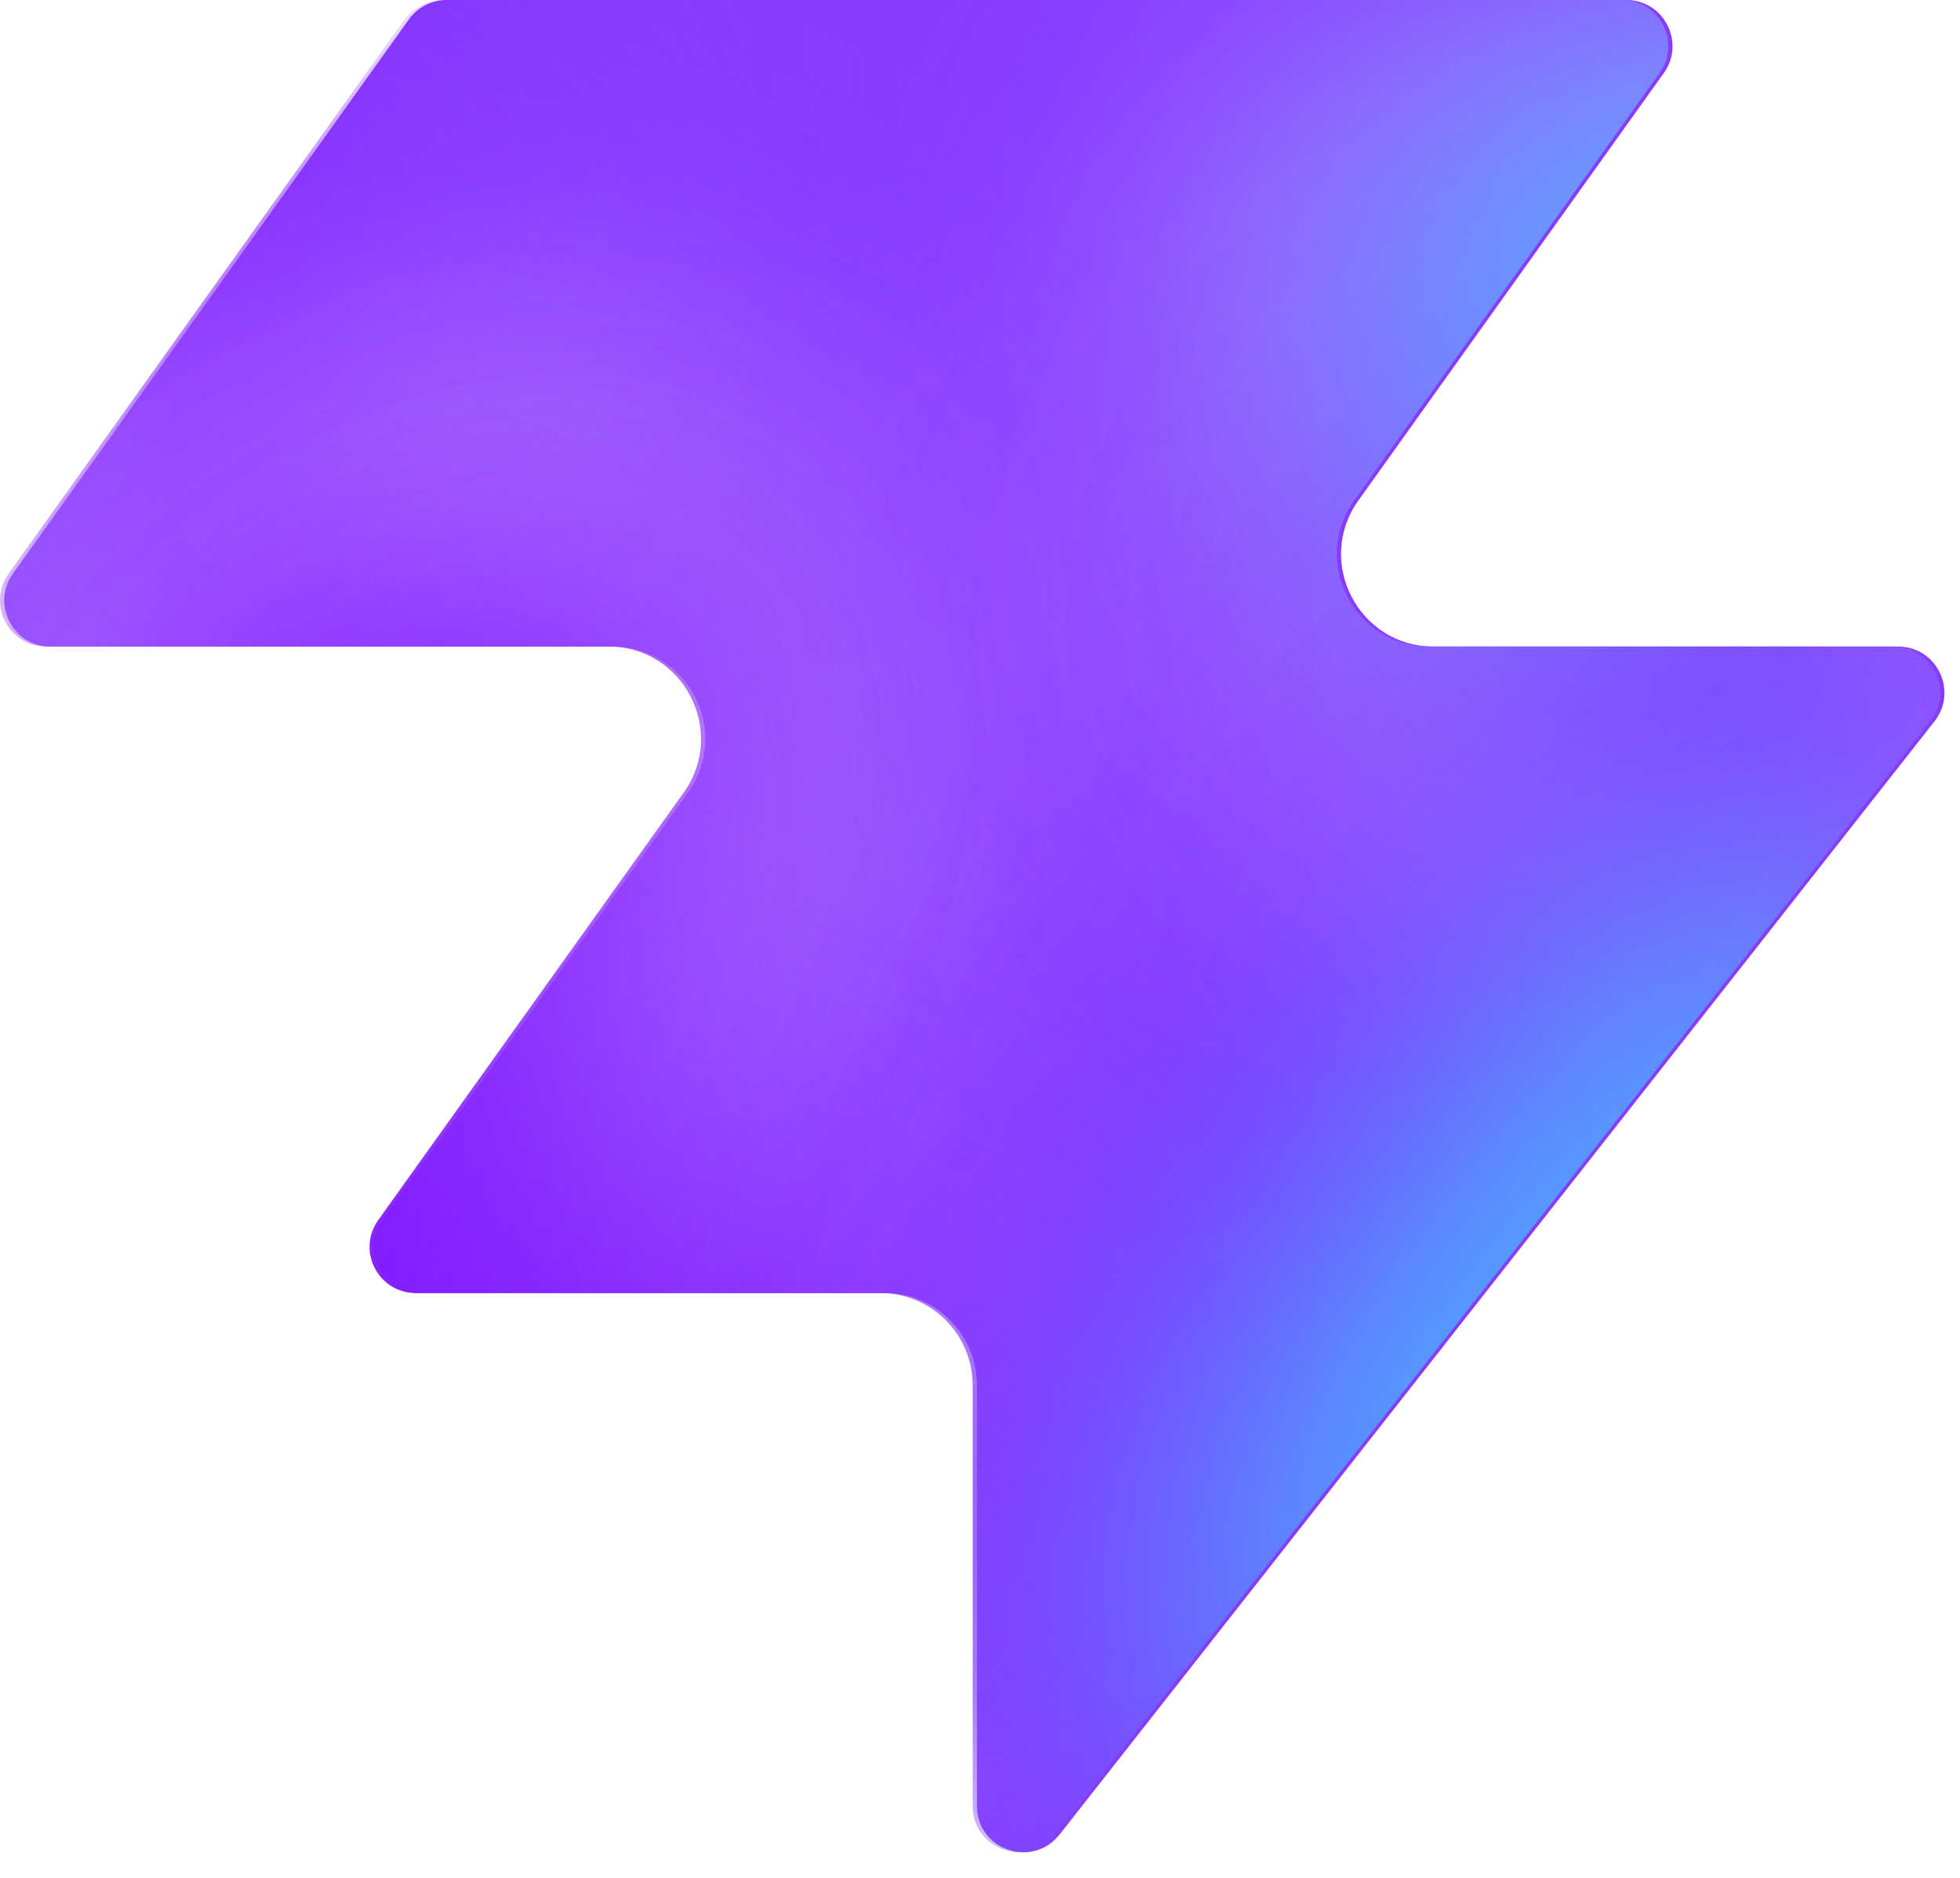
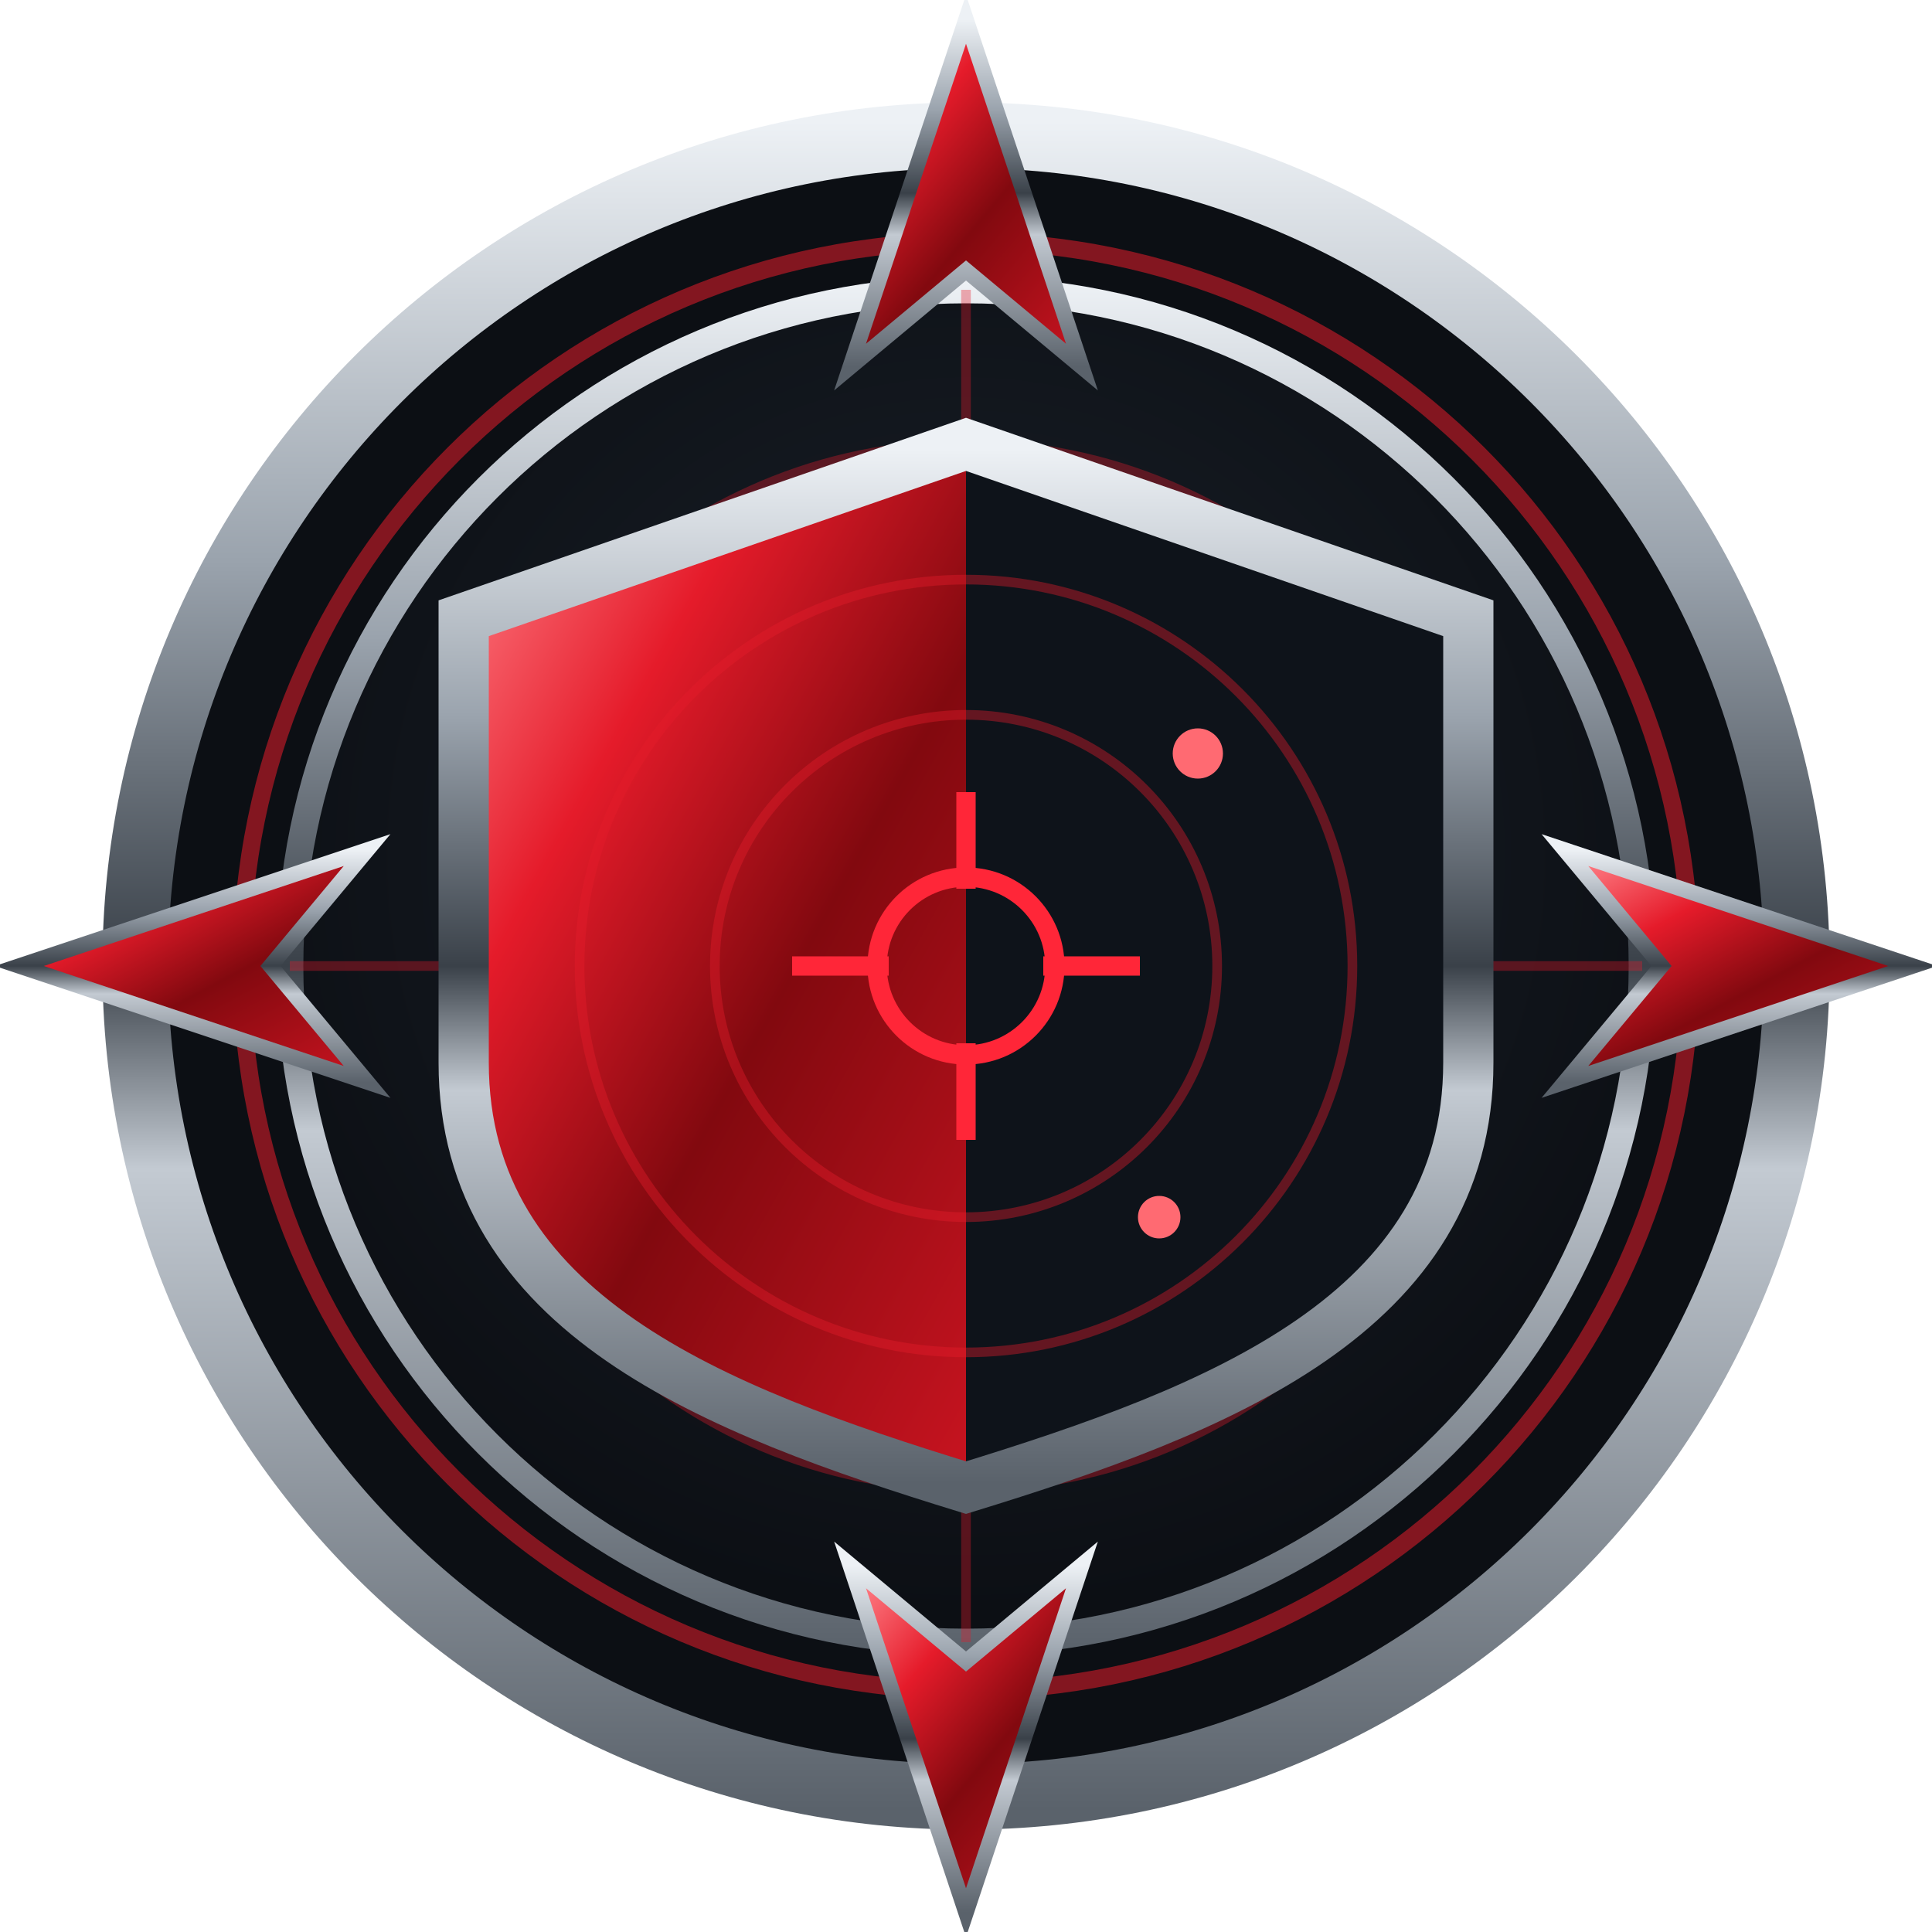
- <svg xmlns="http://www.w3.org/2000/svg" width="48" height="46" fill="none" viewBox="0 0 48 46">
-   <path fill="#863bff" d="M25.946 44.938c-.664.845-2.021.375-2.021-.698V33.937a2.26 2.26 0 0 0-2.262-2.262H10.287c-.92 0-1.456-1.04-.92-1.788l7.48-10.471c1.07-1.497 0-3.578-1.842-3.578H1.237c-.92 0-1.456-1.04-.92-1.788L10.013.474c.214-.297.556-.474.92-.474h28.894c.92 0 1.456 1.04.92 1.788l-7.48 10.471c-1.07 1.498 0 3.579 1.842 3.579h11.377c.943 0 1.473 1.088.89 1.83L25.947 44.94z" style="fill:#863bff;fill:color(display-p3 .525 .23 1);fill-opacity:1" />
-   <mask id="a" width="48" height="46" x="0" y="0" maskUnits="userSpaceOnUse" style="mask-type:alpha">
-     <path fill="#000" d="M25.842 44.938c-.664.844-2.021.375-2.021-.698V33.937a2.26 2.26 0 0 0-2.262-2.262H10.183c-.92 0-1.456-1.04-.92-1.788l7.48-10.471c1.07-1.498 0-3.579-1.842-3.579H1.133c-.92 0-1.456-1.04-.92-1.787L9.91.473c.214-.297.556-.474.92-.474h28.894c.92 0 1.456 1.04.92 1.788l-7.48 10.471c-1.07 1.498 0 3.578 1.842 3.578h11.377c.943 0 1.473 1.088.89 1.832L25.843 44.94z" style="fill:#000;fill-opacity:1" />
-   </mask>
-   <g mask="url(#a)">
-     <g filter="url(#b)">
-       <ellipse cx="5.508" cy="14.704" fill="#ede6ff" rx="5.508" ry="14.704" style="fill:#ede6ff;fill:color(display-p3 .927 .903 1);fill-opacity:1" transform="matrix(.00324 1 1 -.00324 -4.47 31.516)" />
+ <svg xmlns="http://www.w3.org/2000/svg" viewBox="0 0 100 100">
+   <defs>
+     <linearGradient id="ohx-steel" x1="0" y1="0" x2="0" y2="1">
+       <stop offset="0%" stop-color="#EDF1F5" />
+       <stop offset="26%" stop-color="#9AA3AD" />
+       <stop offset="50%" stop-color="#3A4149" />
+       <stop offset="62%" stop-color="#C3CAD2" />
+       <stop offset="100%" stop-color="#5A626B" />
+     </linearGradient>
+     <linearGradient id="ohx-red" x1="0.1" y1="0" x2="0.9" y2="1">
+       <stop offset="0%" stop-color="#FF8087" />
+       <stop offset="28%" stop-color="#E51B2A" />
+       <stop offset="58%" stop-color="#82090F" />
+       <stop offset="100%" stop-color="#C4131F" />
+     </linearGradient>
+     <radialGradient id="ohx-radar" cx="0.5" cy="0.42" r="0.7">
+       <stop offset="0%" stop-color="#1B222B" />
+       <stop offset="100%" stop-color="#080A0E" />
+     </radialGradient>
+     <clipPath id="ohx-clip">
+       <path d="M50,23 L76,32 V55 C76,68 63,73 50,77 C37,73 24,68 24,55 V32 Z" />
+     </clipPath>
+   </defs>
+   <circle cx="50" cy="50" r="43" fill="#0C0F14" stroke="url(#ohx-steel)" stroke-width="3.4" />
+   <circle cx="50" cy="50" r="37.5" fill="none" stroke="#E51B2A" stroke-width="0.9" opacity="0.55" />
+   <circle cx="50" cy="50" r="35" fill="url(#ohx-radar)" stroke="url(#ohx-steel)" stroke-width="1.4" />
+   <g stroke="#E51B2A" stroke-width="0.5" opacity="0.35">
+     <circle cx="50" cy="50" r="27" fill="none" />
+     <circle cx="50" cy="50" r="18" fill="none" />
+     <circle cx="50" cy="50" r="9" fill="none" />
+     <line x1="15" y1="50" x2="85" y2="50" />
+     <line x1="50" y1="15" x2="50" y2="85" />
+   </g>
+   <g fill="url(#ohx-red)" stroke="url(#ohx-steel)" stroke-width="0.8">
+     <polygon points="50,1 56,19 50,14 44,19" />
+     <polygon points="99,50 81,56 86,50 81,44" />
+     <polygon points="50,99 44,81 50,86 56,81" />
+     <polygon points="1,50 19,44 14,50 19,56" />
+   </g>
+   <path d="M50,23 L76,32 V55 C76,68 63,73 50,77 C37,73 24,68 24,55 V32 Z" fill="url(#ohx-steel)" />
+   <g clip-path="url(#ohx-clip)">
+     <rect x="24" y="21" width="26" height="58" fill="url(#ohx-red)" />
+     <rect x="50" y="21" width="26" height="58" fill="#0E131A" />
+     <g stroke="#E51B2A" stroke-width="0.5" opacity="0.4" fill="none">
+       <circle cx="50" cy="50" r="20" />
+       <circle cx="50" cy="50" r="13" />
    </g>
-     <g filter="url(#c)">
-       <ellipse cx="10.399" cy="29.851" fill="#ede6ff" rx="10.399" ry="29.851" style="fill:#ede6ff;fill:color(display-p3 .927 .903 1);fill-opacity:1" transform="matrix(.00324 1 1 -.00324 -39.328 7.883)" />
-     </g>
-     <g filter="url(#d)">
-       <ellipse cx="5.508" cy="30.487" fill="#7e14ff" rx="5.508" ry="30.487" style="fill:#7e14ff;fill:color(display-p3 .492 .077 1);fill-opacity:1" transform="rotate(89.814 -25.913 -14.639)scale(1 -1)" />
-     </g>
-     <g filter="url(#e)">
-       <ellipse cx="5.508" cy="30.599" fill="#7e14ff" rx="5.508" ry="30.599" style="fill:#7e14ff;fill:color(display-p3 .492 .077 1);fill-opacity:1" transform="rotate(89.814 -32.644 -3.334)scale(1 -1)" />
-     </g>
-     <g filter="url(#f)">
-       <ellipse cx="5.508" cy="30.599" fill="#7e14ff" rx="5.508" ry="30.599" style="fill:#7e14ff;fill:color(display-p3 .492 .077 1);fill-opacity:1" transform="matrix(.00324 1 1 -.00324 -34.34 30.47)" />
-     </g>
-     <g filter="url(#g)">
-       <ellipse cx="14.072" cy="22.078" fill="#ede6ff" rx="14.072" ry="22.078" style="fill:#ede6ff;fill:color(display-p3 .927 .903 1);fill-opacity:1" transform="rotate(93.35 24.506 48.493)scale(-1 1)" />
-     </g>
-     <g filter="url(#h)">
-       <ellipse cx="3.47" cy="21.501" fill="#7e14ff" rx="3.47" ry="21.501" style="fill:#7e14ff;fill:color(display-p3 .492 .077 1);fill-opacity:1" transform="rotate(89.009 28.708 47.59)scale(-1 1)" />
-     </g>
-     <g filter="url(#i)">
-       <ellipse cx="3.47" cy="21.501" fill="#7e14ff" rx="3.47" ry="21.501" style="fill:#7e14ff;fill:color(display-p3 .492 .077 1);fill-opacity:1" transform="rotate(89.009 28.708 47.59)scale(-1 1)" />
-     </g>
-     <g filter="url(#j)">
-       <ellipse cx=".387" cy="8.972" fill="#7e14ff" rx="4.407" ry="29.108" style="fill:#7e14ff;fill:color(display-p3 .492 .077 1);fill-opacity:1" transform="rotate(39.51 .387 8.972)" />
-     </g>
-     <g filter="url(#k)">
-       <ellipse cx="47.523" cy="-6.092" fill="#7e14ff" rx="4.407" ry="29.108" style="fill:#7e14ff;fill:color(display-p3 .492 .077 1);fill-opacity:1" transform="rotate(37.892 47.523 -6.092)" />
-     </g>
-     <g filter="url(#l)">
-       <ellipse cx="41.412" cy="6.333" fill="#47bfff" rx="5.971" ry="9.665" style="fill:#47bfff;fill:color(display-p3 .28 .748 1);fill-opacity:1" transform="rotate(37.892 41.412 6.333)" />
-     </g>
-     <g filter="url(#m)">
-       <ellipse cx="-1.879" cy="38.332" fill="#7e14ff" rx="4.407" ry="29.108" style="fill:#7e14ff;fill:color(display-p3 .492 .077 1);fill-opacity:1" transform="rotate(37.892 -1.88 38.332)" />
-     </g>
-     <g filter="url(#n)">
-       <ellipse cx="-1.879" cy="38.332" fill="#7e14ff" rx="4.407" ry="29.108" style="fill:#7e14ff;fill:color(display-p3 .492 .077 1);fill-opacity:1" transform="rotate(37.892 -1.88 38.332)" />
-     </g>
-     <g filter="url(#o)">
-       <ellipse cx="35.651" cy="29.907" fill="#7e14ff" rx="4.407" ry="29.108" style="fill:#7e14ff;fill:color(display-p3 .492 .077 1);fill-opacity:1" transform="rotate(37.892 35.651 29.907)" />
-     </g>
-     <g filter="url(#p)">
-       <ellipse cx="38.418" cy="32.4" fill="#47bfff" rx="5.971" ry="15.297" style="fill:#47bfff;fill:color(display-p3 .28 .748 1);fill-opacity:1" transform="rotate(37.892 38.418 32.4)" />
-     </g>
+     <circle cx="62" cy="39" r="1.3" fill="#FF6A72" />
+     <circle cx="60" cy="63" r="1.1" fill="#FF6A72" />
  </g>
-   <defs>
-     <filter id="b" width="60.045" height="41.654" x="-19.77" y="16.149" color-interpolation-filters="sRGB" filterUnits="userSpaceOnUse">
-       <feFlood flood-opacity="0" result="BackgroundImageFix" />
-       <feBlend in="SourceGraphic" in2="BackgroundImageFix" result="shape" />
-       <feGaussianBlur result="effect1_foregroundBlur_2002_17158" stdDeviation="7.659" />
-     </filter>
-     <filter id="c" width="90.34" height="51.437" x="-54.613" y="-7.533" color-interpolation-filters="sRGB" filterUnits="userSpaceOnUse">
-       <feFlood flood-opacity="0" result="BackgroundImageFix" />
-       <feBlend in="SourceGraphic" in2="BackgroundImageFix" result="shape" />
-       <feGaussianBlur result="effect1_foregroundBlur_2002_17158" stdDeviation="7.659" />
-     </filter>
-     <filter id="d" width="79.355" height="29.4" x="-49.64" y="2.03" color-interpolation-filters="sRGB" filterUnits="userSpaceOnUse">
-       <feFlood flood-opacity="0" result="BackgroundImageFix" />
-       <feBlend in="SourceGraphic" in2="BackgroundImageFix" result="shape" />
-       <feGaussianBlur result="effect1_foregroundBlur_2002_17158" stdDeviation="4.596" />
-     </filter>
-     <filter id="e" width="79.579" height="29.4" x="-45.045" y="20.029" color-interpolation-filters="sRGB" filterUnits="userSpaceOnUse">
-       <feFlood flood-opacity="0" result="BackgroundImageFix" />
-       <feBlend in="SourceGraphic" in2="BackgroundImageFix" result="shape" />
-       <feGaussianBlur result="effect1_foregroundBlur_2002_17158" stdDeviation="4.596" />
-     </filter>
-     <filter id="f" width="79.579" height="29.4" x="-43.513" y="21.178" color-interpolation-filters="sRGB" filterUnits="userSpaceOnUse">
-       <feFlood flood-opacity="0" result="BackgroundImageFix" />
-       <feBlend in="SourceGraphic" in2="BackgroundImageFix" result="shape" />
-       <feGaussianBlur result="effect1_foregroundBlur_2002_17158" stdDeviation="4.596" />
-     </filter>
-     <filter id="g" width="74.749" height="58.852" x="15.756" y="-17.901" color-interpolation-filters="sRGB" filterUnits="userSpaceOnUse">
-       <feFlood flood-opacity="0" result="BackgroundImageFix" />
-       <feBlend in="SourceGraphic" in2="BackgroundImageFix" result="shape" />
-       <feGaussianBlur result="effect1_foregroundBlur_2002_17158" stdDeviation="7.659" />
-     </filter>
-     <filter id="h" width="61.377" height="25.362" x="23.548" y="2.284" color-interpolation-filters="sRGB" filterUnits="userSpaceOnUse">
-       <feFlood flood-opacity="0" result="BackgroundImageFix" />
-       <feBlend in="SourceGraphic" in2="BackgroundImageFix" result="shape" />
-       <feGaussianBlur result="effect1_foregroundBlur_2002_17158" stdDeviation="4.596" />
-     </filter>
-     <filter id="i" width="61.377" height="25.362" x="23.548" y="2.284" color-interpolation-filters="sRGB" filterUnits="userSpaceOnUse">
-       <feFlood flood-opacity="0" result="BackgroundImageFix" />
-       <feBlend in="SourceGraphic" in2="BackgroundImageFix" result="shape" />
-       <feGaussianBlur result="effect1_foregroundBlur_2002_17158" stdDeviation="4.596" />
-     </filter>
-     <filter id="j" width="56.045" height="63.649" x="-27.636" y="-22.853" color-interpolation-filters="sRGB" filterUnits="userSpaceOnUse">
-       <feFlood flood-opacity="0" result="BackgroundImageFix" />
-       <feBlend in="SourceGraphic" in2="BackgroundImageFix" result="shape" />
-       <feGaussianBlur result="effect1_foregroundBlur_2002_17158" stdDeviation="4.596" />
-     </filter>
-     <filter id="k" width="54.814" height="64.646" x="20.116" y="-38.415" color-interpolation-filters="sRGB" filterUnits="userSpaceOnUse">
-       <feFlood flood-opacity="0" result="BackgroundImageFix" />
-       <feBlend in="SourceGraphic" in2="BackgroundImageFix" result="shape" />
-       <feGaussianBlur result="effect1_foregroundBlur_2002_17158" stdDeviation="4.596" />
-     </filter>
-     <filter id="l" width="33.541" height="35.313" x="24.641" y="-11.323" color-interpolation-filters="sRGB" filterUnits="userSpaceOnUse">
-       <feFlood flood-opacity="0" result="BackgroundImageFix" />
-       <feBlend in="SourceGraphic" in2="BackgroundImageFix" result="shape" />
-       <feGaussianBlur result="effect1_foregroundBlur_2002_17158" stdDeviation="4.596" />
-     </filter>
-     <filter id="m" width="54.814" height="64.646" x="-29.286" y="6.009" color-interpolation-filters="sRGB" filterUnits="userSpaceOnUse">
-       <feFlood flood-opacity="0" result="BackgroundImageFix" />
-       <feBlend in="SourceGraphic" in2="BackgroundImageFix" result="shape" />
-       <feGaussianBlur result="effect1_foregroundBlur_2002_17158" stdDeviation="4.596" />
-     </filter>
-     <filter id="n" width="54.814" height="64.646" x="-29.286" y="6.009" color-interpolation-filters="sRGB" filterUnits="userSpaceOnUse">
-       <feFlood flood-opacity="0" result="BackgroundImageFix" />
-       <feBlend in="SourceGraphic" in2="BackgroundImageFix" result="shape" />
-       <feGaussianBlur result="effect1_foregroundBlur_2002_17158" stdDeviation="4.596" />
-     </filter>
-     <filter id="o" width="54.814" height="64.646" x="8.244" y="-2.416" color-interpolation-filters="sRGB" filterUnits="userSpaceOnUse">
-       <feFlood flood-opacity="0" result="BackgroundImageFix" />
-       <feBlend in="SourceGraphic" in2="BackgroundImageFix" result="shape" />
-       <feGaussianBlur result="effect1_foregroundBlur_2002_17158" stdDeviation="4.596" />
-     </filter>
-     <filter id="p" width="39.409" height="43.623" x="18.713" y="10.588" color-interpolation-filters="sRGB" filterUnits="userSpaceOnUse">
-       <feFlood flood-opacity="0" result="BackgroundImageFix" />
-       <feBlend in="SourceGraphic" in2="BackgroundImageFix" result="shape" />
-       <feGaussianBlur result="effect1_foregroundBlur_2002_17158" stdDeviation="4.596" />
-     </filter>
-   </defs>
+   <path d="M50,23 L76,32 V55 C76,68 63,73 50,77 C37,73 24,68 24,55 V32 Z" fill="none" stroke="url(#ohx-steel)" stroke-width="2.6" />
+   <g stroke="#FF2638" stroke-width="1" fill="none">
+     <circle cx="50" cy="50" r="4.6" />
+     <line x1="41" y1="50" x2="46" y2="50" />
+     <line x1="54" y1="50" x2="59" y2="50" />
+     <line x1="50" y1="41" x2="50" y2="46" />
+     <line x1="50" y1="54" x2="50" y2="59" />
+   </g>
</svg>
